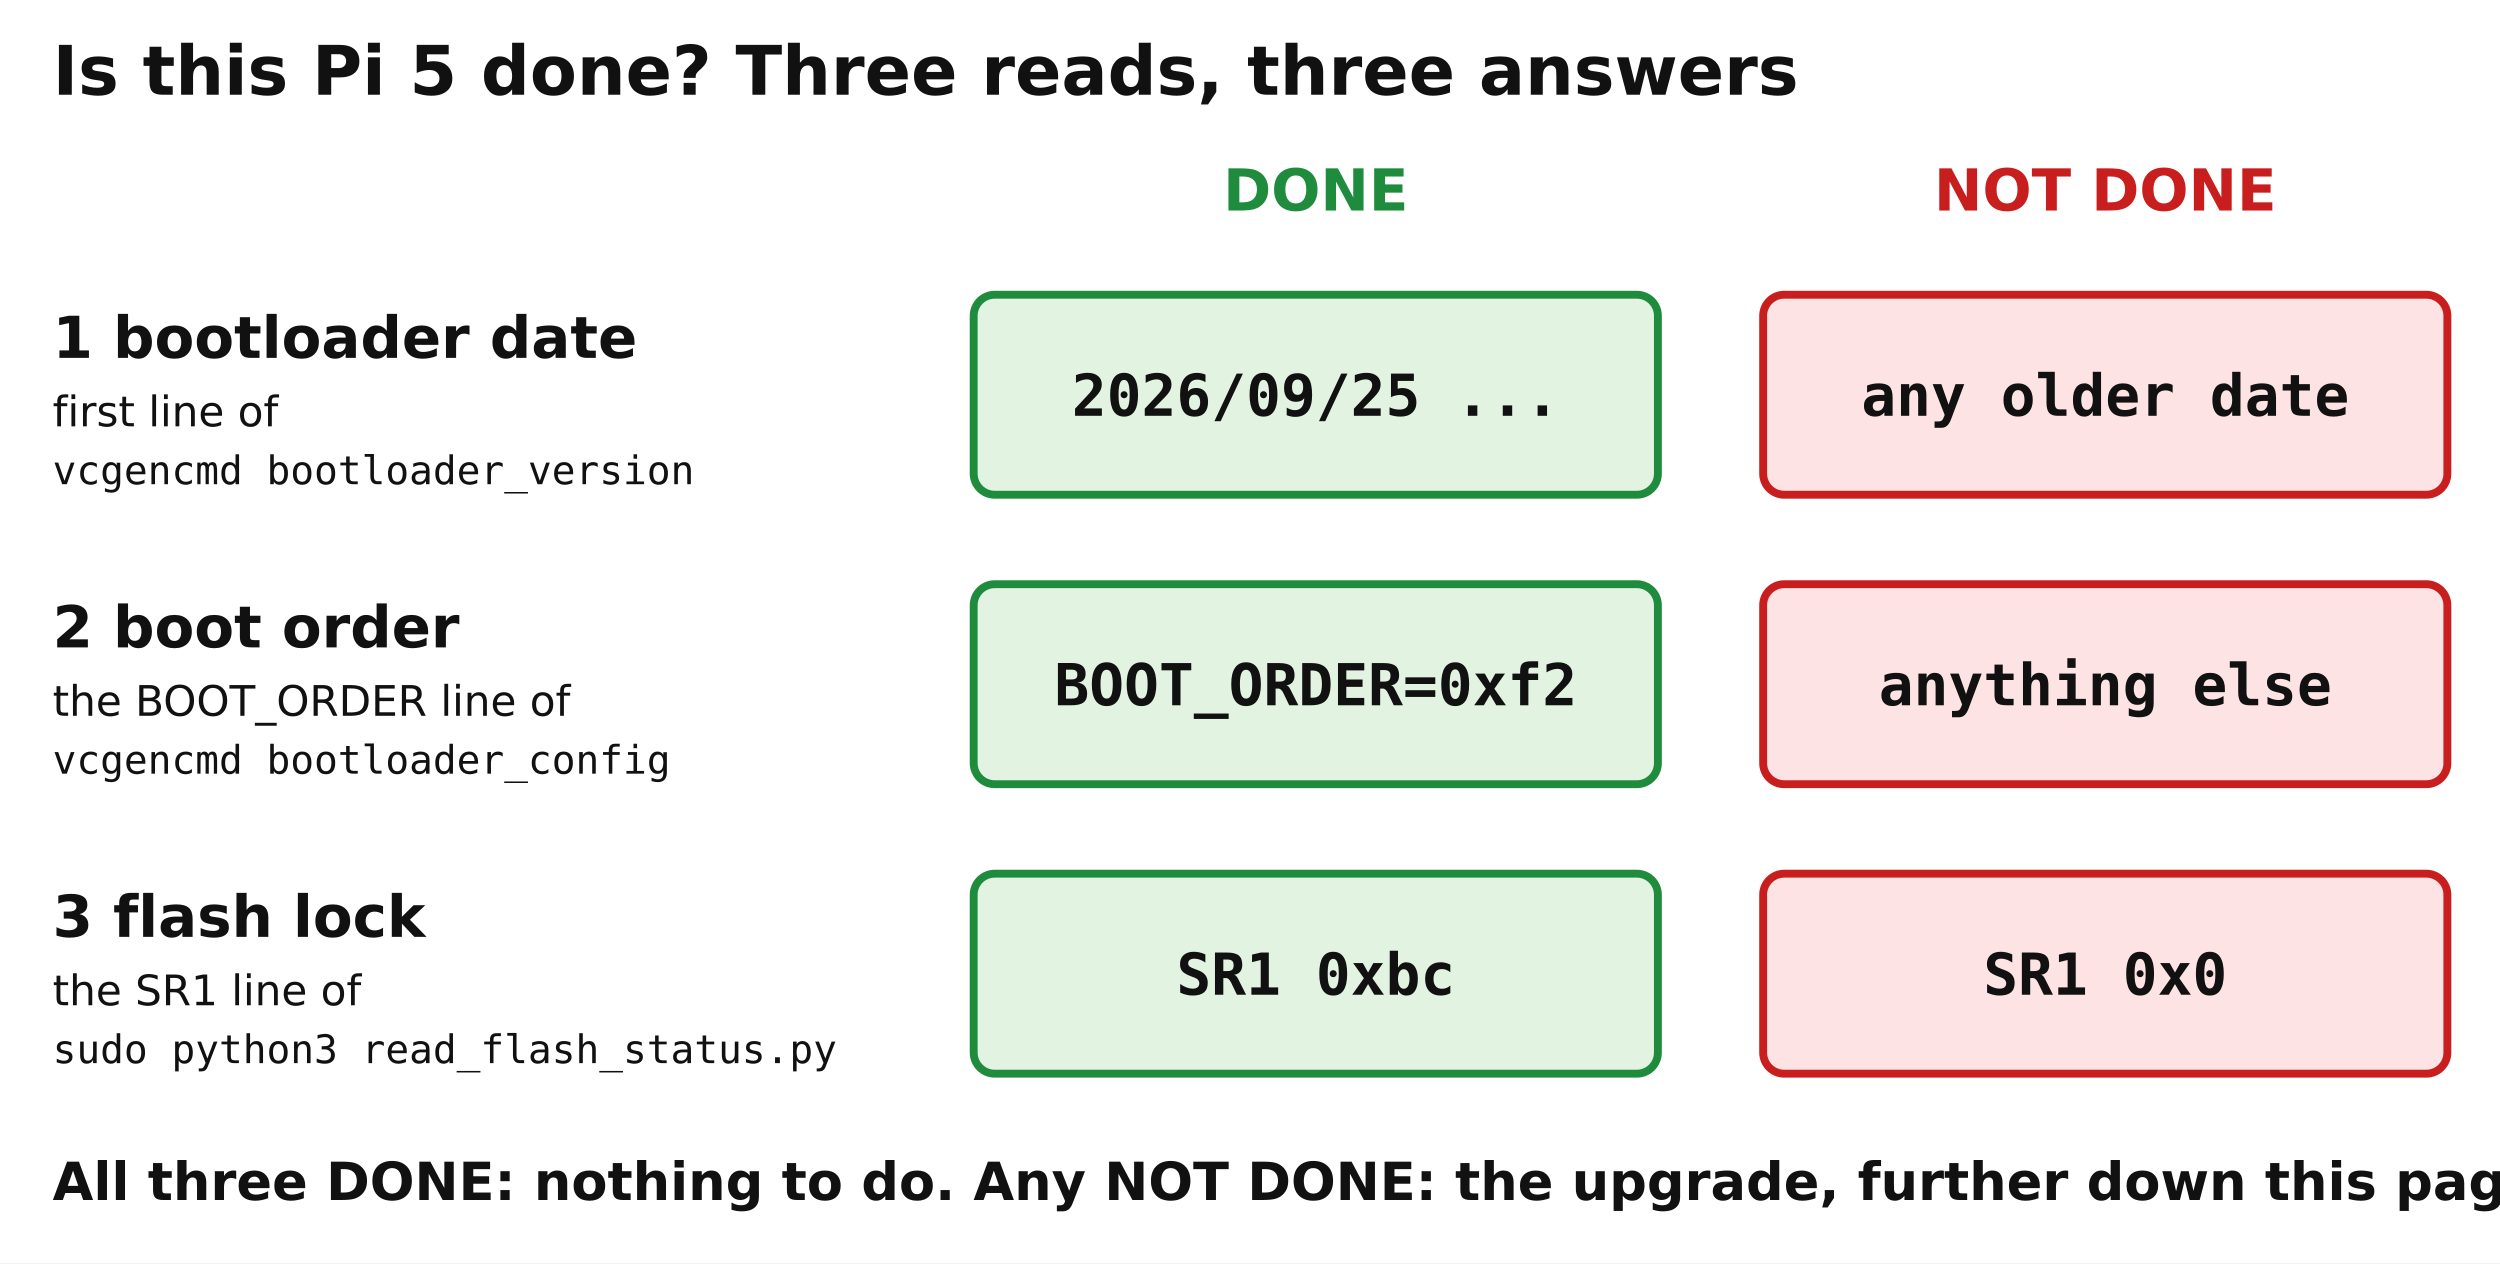
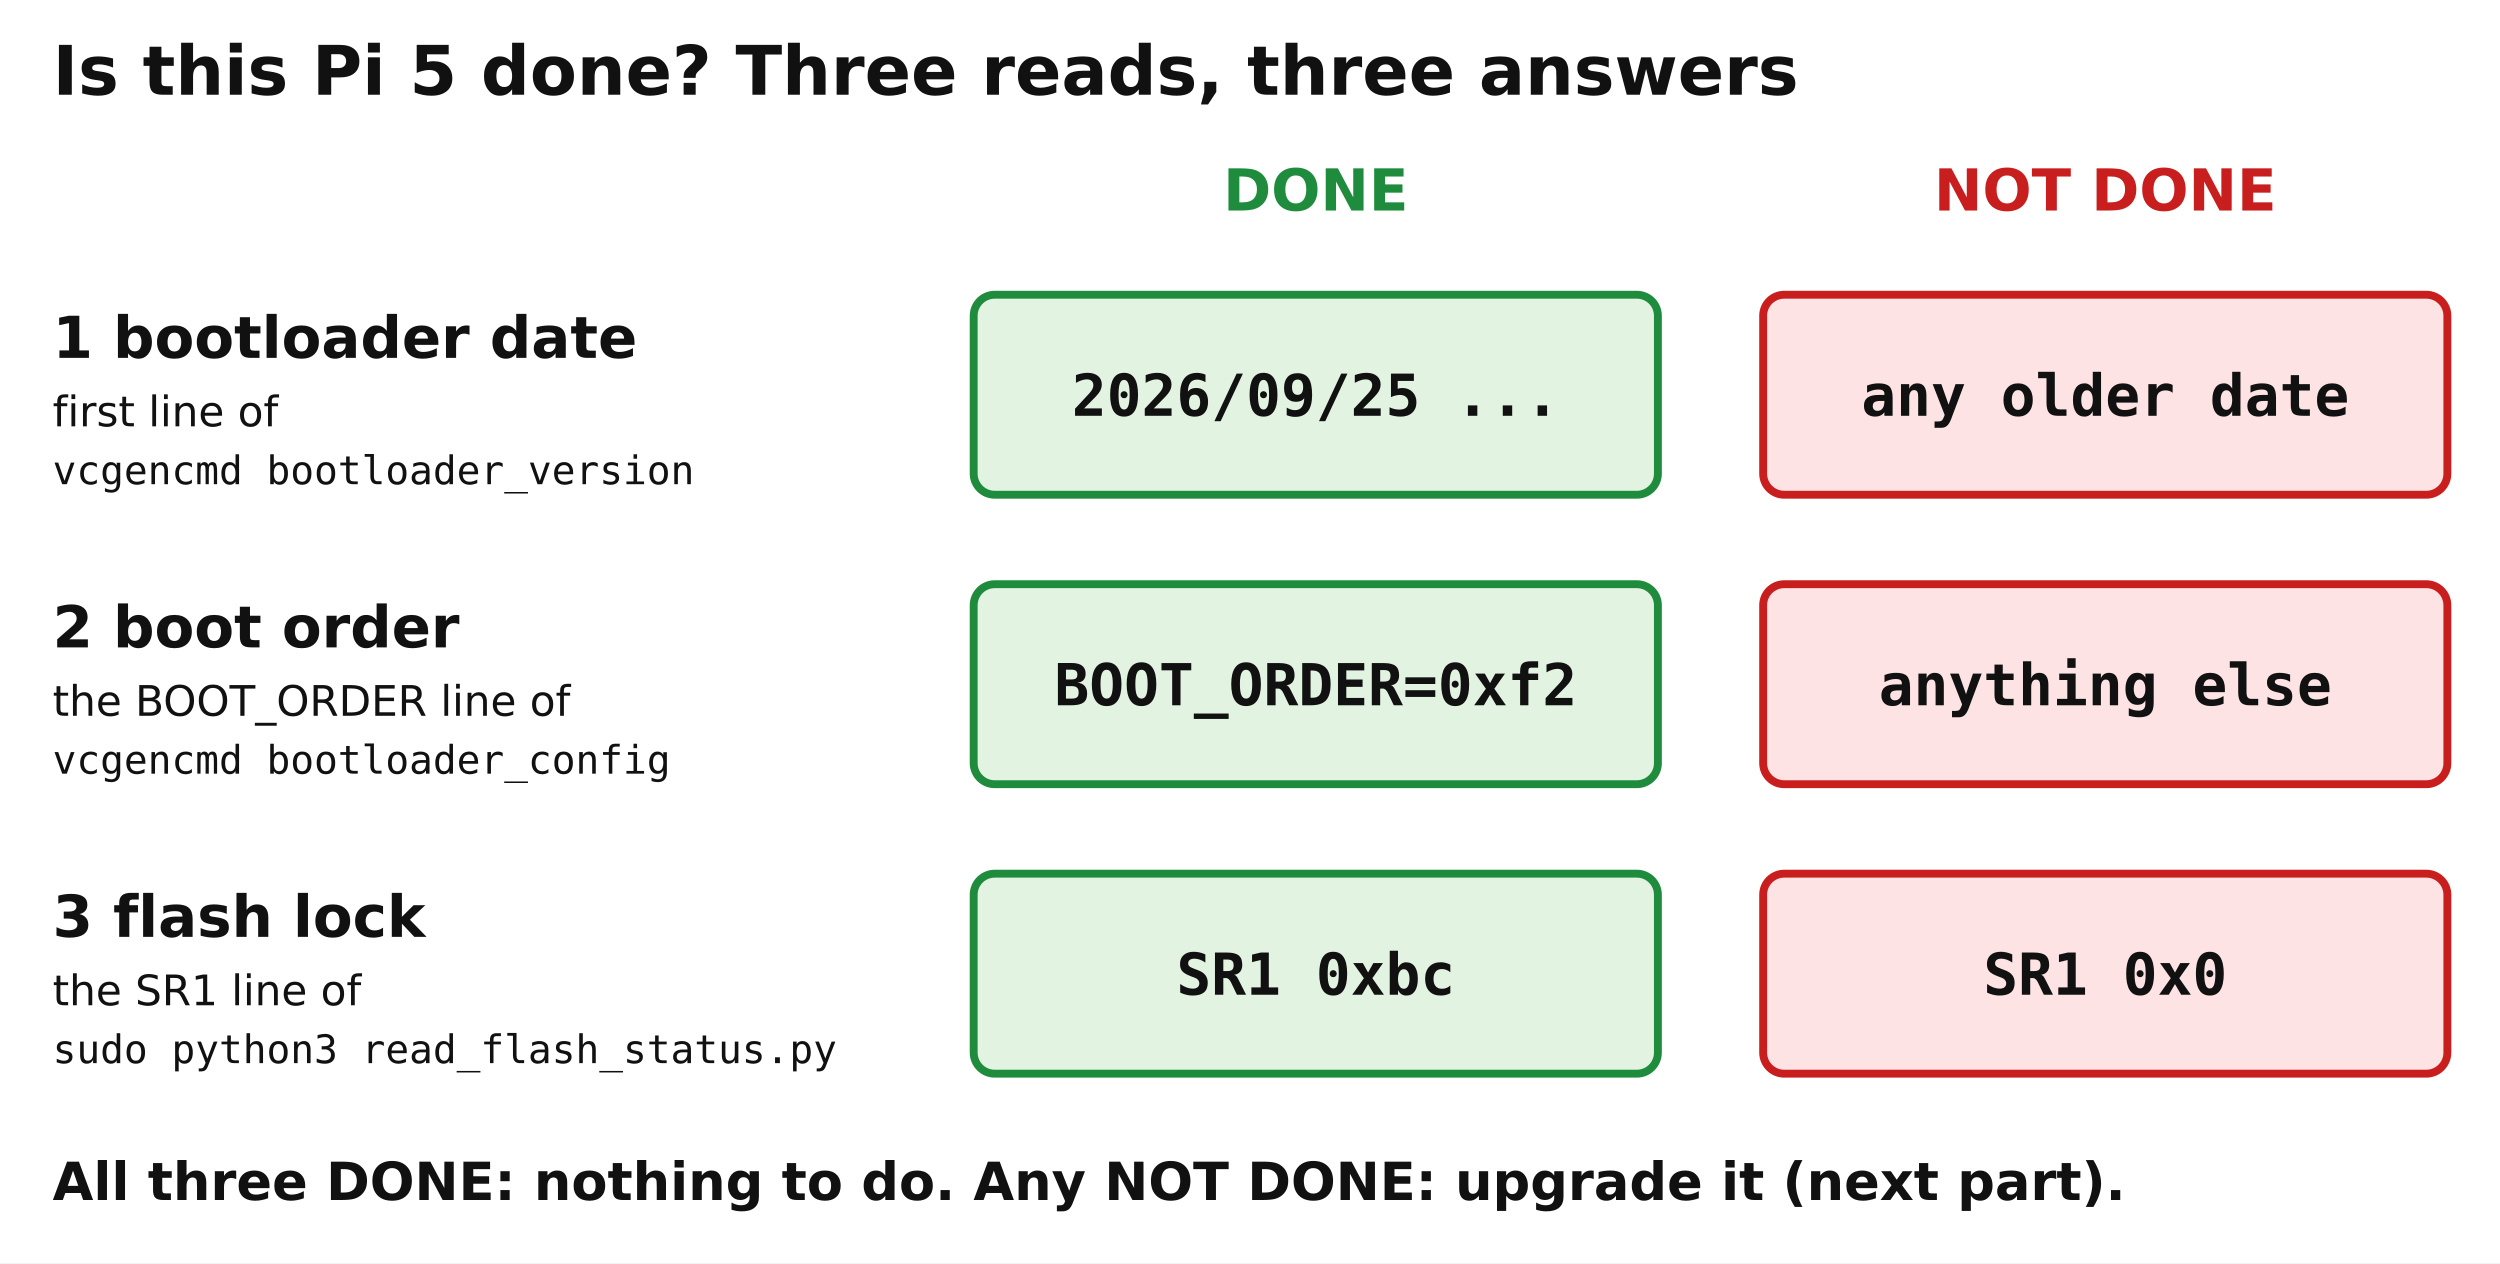
<svg xmlns="http://www.w3.org/2000/svg" viewBox="0 0 950 480" width="950" height="480" font-family="DejaVu Sans, Arial, sans-serif">
  <rect width="950" height="480" fill="#ffffff" />
  <text x="20" y="36" font-size="26" font-weight="bold" fill="#111" text-anchor="start">Is this Pi 5 done? Three reads, three answers</text>
  <text x="500" y="80" font-size="22" font-weight="bold" fill="#1e8c3c" text-anchor="middle">DONE</text>
  <text x="800" y="80" font-size="22" font-weight="bold" fill="#c81e1e" text-anchor="middle">NOT DONE</text>
  <text x="20" y="136" font-size="22" font-weight="bold" fill="#111" text-anchor="start">1  bootloader date</text>
  <text x="20" y="162" font-size="16" font-weight="normal" fill="#111" text-anchor="start">first line of</text>
  <text x="20" y="184" font-size="15" font-weight="normal" fill="#111" text-anchor="start" font-family="DejaVu Sans Mono, monospace">vcgencmd bootloader_version</text>
  <rect x="370" y="112" width="260" height="76" rx="8" fill="#e2f3e2" stroke="#1e8c3c" stroke-width="3" />
  <text x="500" y="158" font-size="22" font-weight="bold" fill="#111" text-anchor="middle" font-family="DejaVu Sans Mono, monospace">2026/09/25 ...</text>
  <rect x="670" y="112" width="260" height="76" rx="8" fill="#fde3e3" stroke="#c81e1e" stroke-width="3" />
  <text x="800" y="158" font-size="22" font-weight="bold" fill="#111" text-anchor="middle" font-family="DejaVu Sans Mono, monospace">any older date</text>
  <text x="20" y="246" font-size="22" font-weight="bold" fill="#111" text-anchor="start">2  boot order</text>
  <text x="20" y="272" font-size="16" font-weight="normal" fill="#111" text-anchor="start">the BOOT_ORDER line of</text>
  <text x="20" y="294" font-size="15" font-weight="normal" fill="#111" text-anchor="start" font-family="DejaVu Sans Mono, monospace">vcgencmd bootloader_config</text>
  <rect x="370" y="222" width="260" height="76" rx="8" fill="#e2f3e2" stroke="#1e8c3c" stroke-width="3" />
  <text x="500" y="268" font-size="22" font-weight="bold" fill="#111" text-anchor="middle" font-family="DejaVu Sans Mono, monospace">BOOT_ORDER=0xf2</text>
  <rect x="670" y="222" width="260" height="76" rx="8" fill="#fde3e3" stroke="#c81e1e" stroke-width="3" />
  <text x="800" y="268" font-size="22" font-weight="bold" fill="#111" text-anchor="middle" font-family="DejaVu Sans Mono, monospace">anything else</text>
  <text x="20" y="356" font-size="22" font-weight="bold" fill="#111" text-anchor="start">3  flash lock</text>
  <text x="20" y="382" font-size="16" font-weight="normal" fill="#111" text-anchor="start">the SR1 line of</text>
  <text x="20" y="404" font-size="15" font-weight="normal" fill="#111" text-anchor="start" font-family="DejaVu Sans Mono, monospace">sudo python3 read_flash_status.py</text>
  <rect x="370" y="332" width="260" height="76" rx="8" fill="#e2f3e2" stroke="#1e8c3c" stroke-width="3" />
  <text x="500" y="378" font-size="22" font-weight="bold" fill="#111" text-anchor="middle" font-family="DejaVu Sans Mono, monospace">SR1 0xbc</text>
  <rect x="670" y="332" width="260" height="76" rx="8" fill="#fde3e3" stroke="#c81e1e" stroke-width="3" />
  <text x="800" y="378" font-size="22" font-weight="bold" fill="#111" text-anchor="middle" font-family="DejaVu Sans Mono, monospace">SR1 0x0</text>
-   <text x="20" y="456" font-size="20" font-weight="bold" fill="#111" text-anchor="start">All three DONE: nothing to do. Any NOT DONE: the upgrade, further down this page.</text>
+   <text x="20" y="456" font-size="20" font-weight="bold" fill="#111" text-anchor="start">All three DONE: nothing to do. Any NOT DONE: upgrade it (next part).</text>
</svg>
